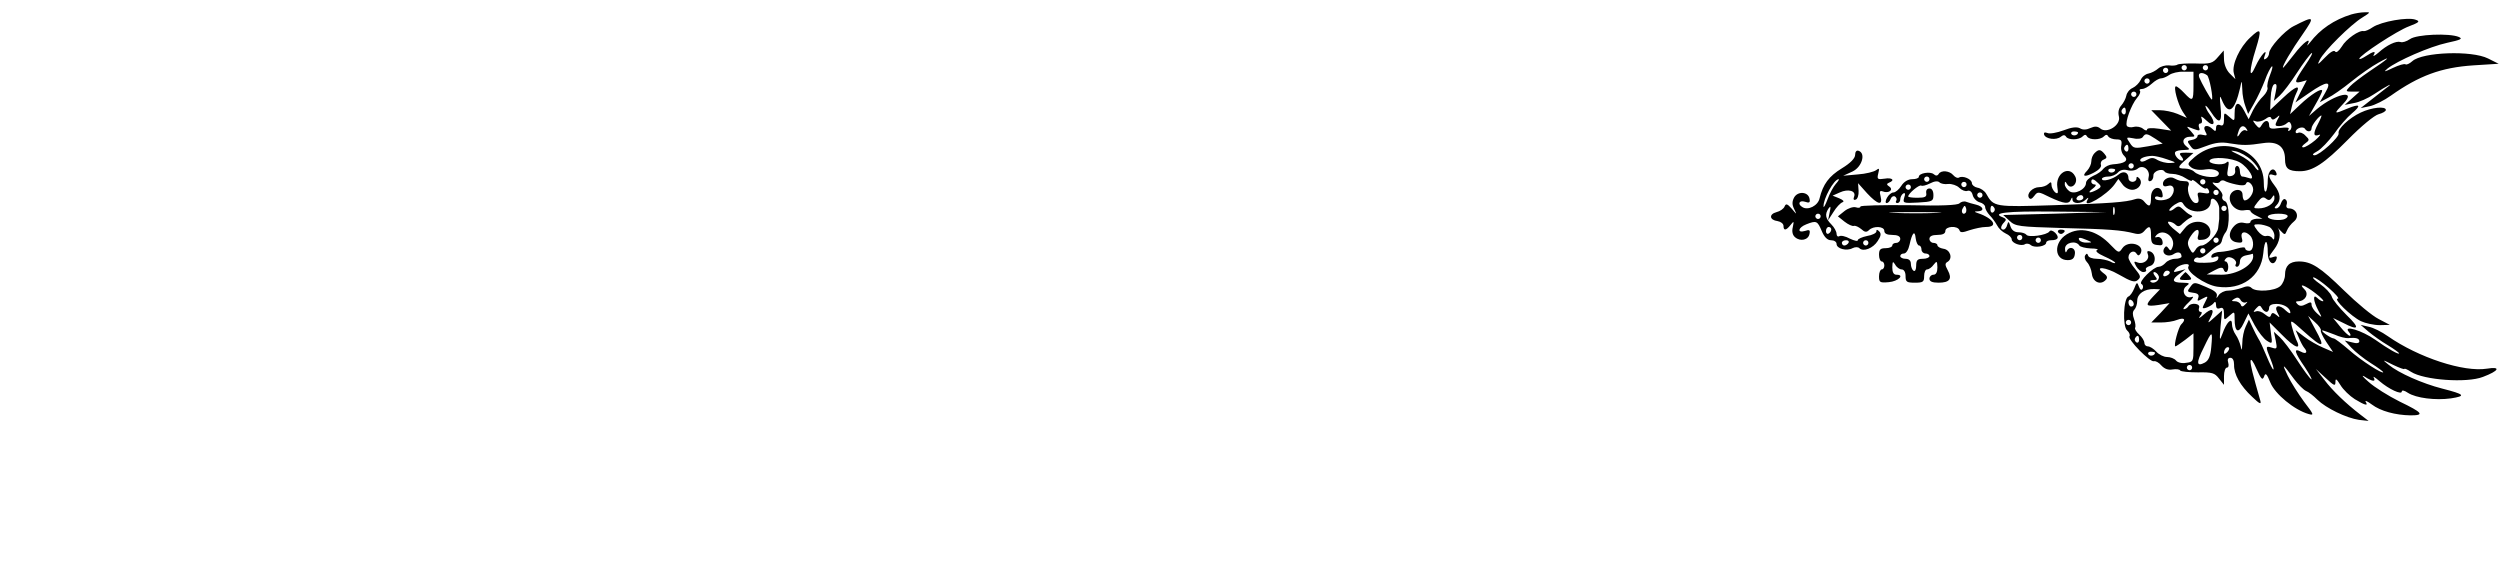
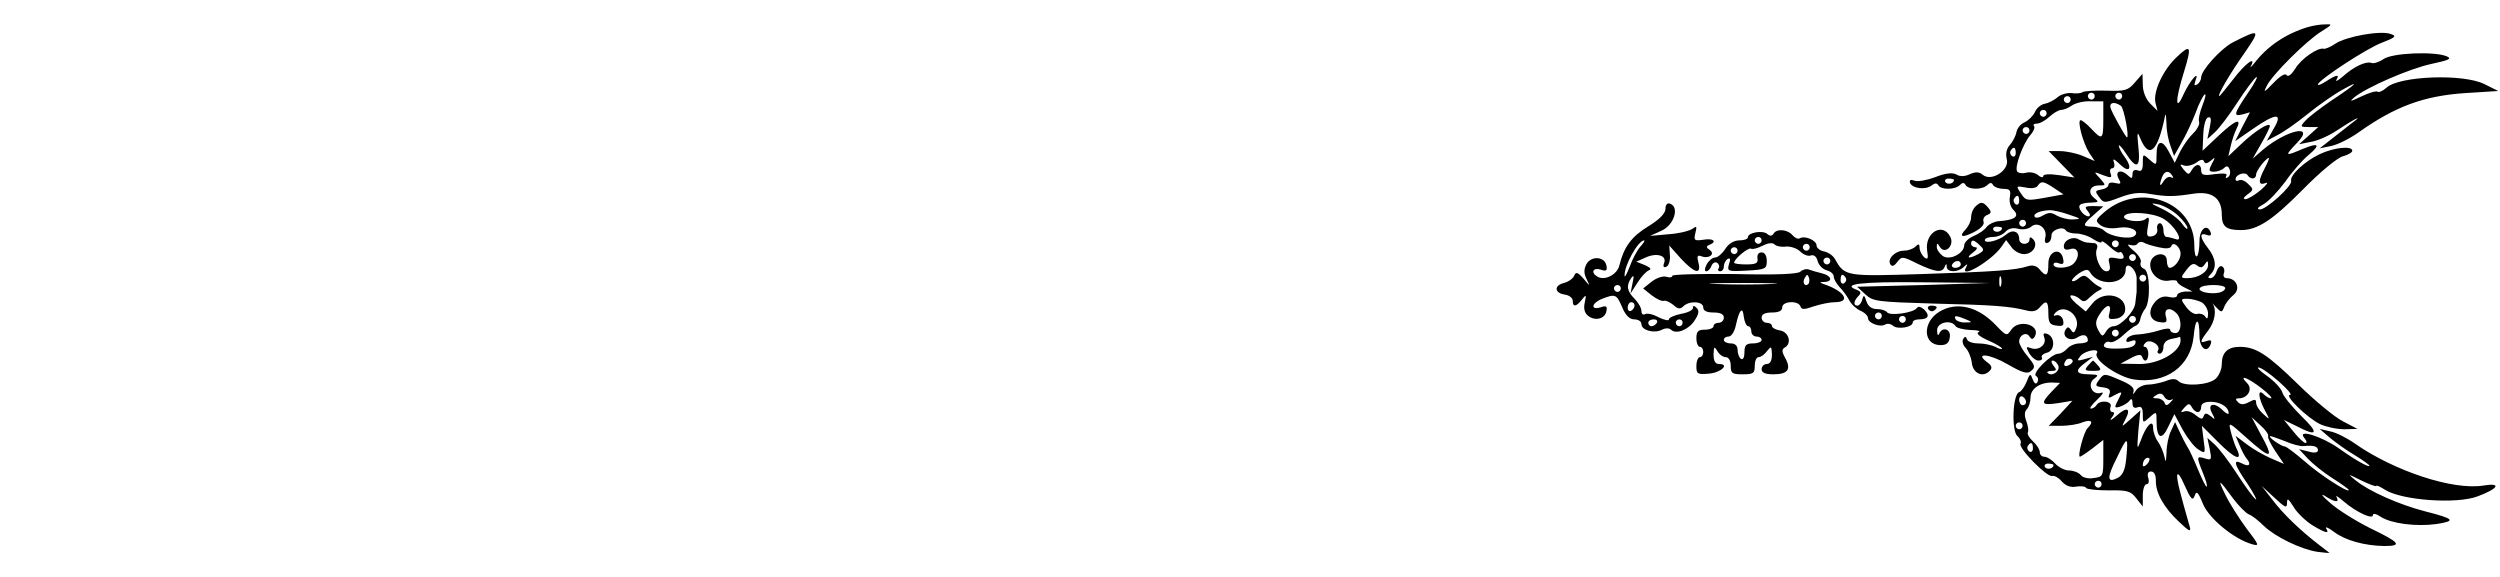
<svg xmlns="http://www.w3.org/2000/svg" viewBox="0 0 104 24">
-   <svg x="73.64" y="0.50" width="30.36" height="17.00" viewBox="0 0 275 154">
+   <svg x="64.71" y="1.00" width="39.29" height="22.00" viewBox="0 0 275 154">
    <g transform="translate(0,154) scale(0.1,-0.1)" fill="#000" stroke="none">
      <path d="M2190 1531 c-65 -20 -118 -56 -156 -106 -9 -11 -13 -14 -9 -7 16 31 -17 7 -51 -38 -21 -27 -40 -50 -41 -50 -8 0 33 69 74 127 47 68 44 70 -36 29 -34 -18 -91 -81 -91 -101 0 -7 -5 -17 -12 -21 -8 -5 -9 -2 -5 10 14 35 -15 3 -34 -38 -25 -56 -25 -17 1 65 23 75 20 82 -21 43 -40 -37 -70 -102 -62 -134 l6 -23 -21 21 c-13 13 -22 35 -22 55 l-1 32 -22 -25 c-19 -23 -29 -26 -82 -24 -33 1 -64 -1 -70 -4 -5 -4 -20 -5 -33 -3 -13 1 -31 -4 -40 -12 -9 -8 -26 -17 -37 -19 -11 -2 -24 -12 -29 -24 -5 -11 -19 -25 -30 -30 -12 -5 -22 -18 -24 -29 -2 -11 -11 -28 -19 -37 -10 -11 -13 -26 -9 -42 8 -32 -45 -66 -70 -45 -11 9 -21 9 -37 2 -15 -7 -29 -8 -40 -1 -12 6 -31 4 -62 -8 -24 -9 -52 -14 -60 -10 -11 4 -15 2 -13 -6 6 -17 46 -22 63 -8 9 7 15 8 20 0 8 -13 48 -13 62 1 8 8 13 8 17 0 9 -14 49 -14 63 0 8 8 13 8 17 0 4 -6 18 -11 30 -11 19 0 22 -4 19 -23 -3 -14 2 -31 11 -39 18 -18 3 -29 -43 -32 -13 -1 -28 -8 -35 -16 -6 -9 -23 -21 -38 -27 -16 -7 -28 -19 -28 -27 0 -24 -43 -46 -63 -31 -9 7 -17 18 -17 26 0 12 2 12 9 0 15 -24 44 5 30 30 -22 43 -75 11 -67 -41 4 -24 2 -27 -9 -19 -7 7 -13 19 -13 27 0 12 -3 13 -12 4 -7 -7 -22 -12 -34 -12 -25 0 -49 -24 -39 -40 5 -7 11 -5 20 7 13 17 15 17 59 -5 53 -25 72 -27 79 -9 4 10 6 10 6 0 1 -17 33 -17 50 0 11 10 12 9 6 -2 -20 -36 74 19 103 60 l14 20 15 -20 c8 -12 25 -21 37 -21 26 0 43 27 26 44 -7 7 -10 6 -10 -2 0 -7 -7 -12 -15 -12 -8 0 -15 6 -15 14 0 23 -20 29 -38 13 -21 -18 -62 -28 -62 -16 0 5 11 9 24 9 13 0 29 7 36 15 8 9 21 13 36 9 14 -4 31 -1 39 6 20 17 48 -6 41 -32 -3 -12 0 -18 7 -15 7 2 11 11 11 20 -2 17 33 30 42 16 3 -5 16 -9 30 -9 14 0 36 -7 49 -16 14 -9 25 -13 25 -8 0 4 10 -2 23 -14 13 -12 26 -20 29 -17 3 3 8 0 11 -8 4 -10 -1 -13 -20 -9 -23 4 -25 2 -20 -17 3 -14 1 -21 -9 -21 -17 0 -36 44 -28 65 4 9 0 16 -7 17 -8 0 -18 2 -24 2 -5 1 -15 5 -22 9 -16 10 -43 -2 -43 -20 0 -10 6 -12 20 -8 23 7 29 -22 8 -43 -14 -14 -58 -16 -58 -2 0 5 7 7 16 3 12 -4 15 -1 12 13 -6 35 -43 24 -43 -13 0 -37 -6 -41 -26 -17 -8 10 -20 13 -33 9 -36 -12 -96 -16 -308 -23 -222 -7 -226 -7 -254 43 -6 11 -21 21 -33 23 -11 2 -21 10 -21 17 0 15 -34 30 -49 21 -5 -3 -14 1 -21 9 -14 17 -46 20 -55 5 -5 -8 -11 -8 -19 -1 -13 11 -56 4 -56 -10 0 -5 -11 -9 -25 -9 -15 0 -31 -9 -41 -25 -9 -14 -22 -25 -30 -25 -7 0 -18 -9 -24 -20 -6 -11 -7 -20 -1 -20 5 0 12 7 15 16 3 8 10 12 16 9 6 -4 8 -11 5 -16 -4 -5 -1 -9 4 -9 6 0 11 6 11 14 0 8 5 18 11 22 8 4 9 -1 4 -15 -6 -21 -4 -22 52 -19 54 3 58 5 58 28 0 16 -6 25 -15 25 -9 0 -14 -7 -12 -18 2 -13 -4 -17 -33 -17 -19 0 -35 2 -35 5 0 11 41 45 49 41 4 -3 19 1 33 8 17 9 30 10 36 4 5 -5 20 -8 33 -6 13 1 32 -5 41 -14 10 -10 24 -15 31 -12 9 3 17 -3 20 -16 3 -12 15 -24 26 -27 12 -3 21 -11 21 -18 0 -8 8 -21 17 -31 10 -10 22 -27 28 -38 6 -12 20 -25 33 -31 12 -5 22 -15 22 -22 0 -14 36 -27 50 -18 6 4 17 2 23 -4 14 -11 57 -4 57 10 0 5 8 9 18 9 27 0 33 10 16 28 -10 9 -18 11 -22 5 -9 -14 -80 -24 -87 -12 -4 5 -17 9 -29 9 -16 0 -26 8 -31 23 -6 19 -8 19 -12 5 -2 -10 -9 -18 -14 -18 -13 0 -11 14 3 28 9 9 7 13 -5 18 -46 17 12 24 191 22 l197 -2 -193 -6 -194 -5 24 -22 c22 -21 35 -22 198 -27 177 -4 224 -8 271 -20 18 -5 29 -2 38 8 20 24 26 20 26 -16 0 -27 4 -34 23 -36 19 -3 23 0 20 15 -2 10 -11 17 -19 15 -10 -3 -11 -1 -3 8 27 27 74 -10 60 -46 -5 -14 -9 -15 -15 -5 -7 10 -10 10 -16 1 -12 -20 12 -36 34 -23 18 12 31 8 31 -9 0 -4 -11 -8 -24 -8 -13 0 -29 -7 -36 -15 -7 -8 -18 -15 -26 -15 -20 0 -78 -57 -65 -65 6 -3 8 -11 4 -18 -4 -7 -9 -4 -14 9 -6 17 -8 17 -17 -7 -6 -15 -16 -29 -22 -31 -19 -6 -23 -113 -5 -128 8 -7 12 -17 9 -22 -8 -12 78 -99 92 -94 6 2 19 -5 28 -16 12 -13 26 -18 42 -15 13 2 27 1 29 -4 3 -4 33 -7 67 -7 53 1 63 -2 79 -23 l19 -24 0 33 c0 17 5 32 11 32 6 0 8 8 5 18 -4 12 -1 19 8 19 9 0 14 -10 14 -26 -1 -36 23 -79 68 -121 28 -27 35 -30 31 -15 -30 105 -37 133 -37 150 1 11 10 -1 22 -29 18 -40 23 -45 29 -30 5 16 10 12 24 -23 17 -42 90 -103 144 -118 21 -6 20 -2 -17 46 -22 30 -50 74 -62 99 -24 49 -19 46 24 -13 16 -21 36 -41 45 -45 9 -3 28 -18 43 -33 33 -32 109 -69 157 -76 l36 -4 -30 23 c-56 43 -106 91 -137 132 l-32 41 37 -34 c32 -30 37 -32 37 -15 0 15 4 12 19 -12 10 -17 35 -41 54 -53 38 -23 52 -27 41 -10 -4 7 7 2 23 -10 33 -25 89 -40 146 -41 54 0 46 10 -41 52 -42 21 -95 54 -117 74 -22 19 -29 28 -15 20 29 -19 44 -21 34 -3 -4 6 6 0 22 -14 35 -30 84 -53 84 -39 0 6 10 4 23 -5 31 -20 104 -29 162 -21 58 9 53 15 -33 37 -74 19 -163 58 -202 90 -25 20 -24 20 18 -1 23 -11 42 -18 42 -15 0 3 11 -2 25 -11 48 -31 210 -43 271 -19 61 23 69 40 15 31 -88 -14 -258 42 -373 122 -24 17 -56 33 -73 36 l-30 7 30 -26 c17 -14 49 -37 73 -51 23 -14 42 -28 42 -30 0 -7 -41 16 -90 51 -50 35 -122 57 -100 30 7 -8 9 -15 4 -15 -5 0 -21 15 -36 34 l-27 33 37 -18 c61 -32 66 -21 14 29 -27 27 -53 58 -56 70 -4 12 -24 33 -44 47 -20 14 -31 25 -25 25 7 0 33 -18 58 -40 25 -22 41 -40 34 -40 -19 0 50 -67 87 -85 17 -8 49 -15 71 -15 l38 1 -42 22 c-24 12 -82 60 -130 107 -91 89 -124 110 -171 110 -35 0 -52 -17 -52 -50 0 -15 -8 -34 -18 -43 -21 -19 -92 -23 -108 -7 -8 8 -19 8 -38 0 -15 -5 -38 -10 -51 -10 -13 0 -29 -8 -35 -17 -8 -13 -10 -13 -7 -3 3 11 -9 21 -41 34 -44 19 -45 19 -59 0 -13 -17 -12 -19 11 -22 18 -2 23 -8 19 -19 -5 -13 -3 -14 16 -3 21 11 22 10 12 -9 -6 -11 -11 -22 -11 -25 0 -8 34 6 42 18 5 7 8 3 8 -8 0 -12 5 -16 15 -12 11 4 15 -2 15 -21 0 -25 0 -26 20 -8 20 18 20 17 20 -11 0 -51 15 -58 34 -17 l18 37 24 -45 c14 -25 34 -51 46 -58 20 -13 21 -12 15 28 l-5 41 45 -45 c53 -54 77 -61 54 -17 -4 9 -11 30 -15 46 -7 28 -6 28 45 -18 74 -66 83 -64 42 10 l-26 49 26 -24 c15 -13 24 -27 22 -31 -2 -4 7 -23 21 -44 l25 -37 -37 16 c-21 9 -53 27 -71 41 l-33 25 12 -28 c6 -15 15 -32 20 -38 15 -17 8 -26 -12 -15 -29 15 -25 -1 15 -59 19 -29 29 -49 24 -45 -6 3 -30 36 -54 73 -23 36 -53 75 -65 86 l-22 20 7 -33 c6 -31 5 -33 -14 -27 -25 8 -25 5 -6 -42 8 -20 14 -38 11 -40 -2 -2 -13 20 -25 49 -12 29 -26 60 -32 68 -5 8 -15 28 -22 43 l-13 28 -12 -26 c-7 -14 -13 -43 -13 -63 -1 -27 -3 -31 -6 -12 -3 13 -11 33 -19 44 -8 11 -14 29 -14 40 0 28 -21 6 -36 -37 -11 -29 -11 -26 -7 28 l6 60 -28 -25 c-28 -25 -28 -25 -16 -2 18 34 5 39 -26 11 -15 -13 -21 -16 -14 -6 9 11 9 17 3 17 -6 0 -9 7 -6 15 7 17 -31 22 -41 5 -3 -5 -11 -10 -16 -10 -6 0 3 12 18 26 17 16 21 24 11 20 -25 -8 -41 25 -20 41 15 11 13 12 -15 13 -39 0 -42 11 -10 34 l22 17 -25 -7 c-22 -6 -23 -5 -11 10 14 16 57 23 47 7 -11 -18 62 -69 108 -76 93 -14 165 38 174 125 5 57 17 58 17 2 0 -37 23 -53 33 -23 3 10 0 12 -12 8 -21 -8 -20 -1 4 30 20 26 26 61 13 79 -5 5 0 1 9 -9 17 -18 18 -18 25 -1 4 11 16 26 27 35 22 18 9 49 -20 49 -7 0 -11 6 -8 14 3 8 1 17 -5 20 -5 4 -12 -3 -16 -14 -3 -11 -11 -20 -18 -20 -8 0 -8 3 1 12 18 18 15 46 -8 75 -24 31 -26 47 -4 39 10 -4 14 -1 12 6 -10 29 -33 12 -33 -24 0 -20 -3 -40 -7 -44 -5 -4 -8 10 -8 32 0 126 -157 184 -260 98 -29 -25 -29 -27 -13 -40 11 -8 32 -11 54 -7 33 5 60 -9 46 -23 -12 -13 -72 -3 -89 14 -7 7 -22 12 -35 12 -30 0 -29 6 5 35 l27 24 -29 1 c-24 0 -27 -2 -16 -15 7 -8 8 -15 2 -15 -14 0 -33 25 -25 33 3 4 18 7 32 7 23 1 24 2 10 13 -21 16 -13 37 13 37 21 0 21 0 3 21 -19 20 -19 20 9 9 24 -9 27 -8 22 5 -3 8 -1 15 5 15 6 0 8 8 5 17 -5 13 0 11 18 -6 29 -28 37 -9 11 25 -8 10 -14 24 -15 29 0 6 10 -5 21 -22 31 -48 43 -42 36 20 -4 39 -3 46 4 28 25 -63 49 -47 70 44 6 30 6 29 8 -7 0 -20 6 -49 12 -64 l10 -28 22 39 c13 22 31 61 41 87 9 26 22 50 26 53 5 3 2 -11 -6 -31 -8 -20 -13 -42 -10 -49 2 -7 -5 -21 -16 -32 -11 -10 -28 -33 -38 -52 l-17 -35 -17 32 c-20 38 -36 34 -36 -10 0 -30 0 -31 -20 -13 -20 18 -20 17 -20 -10 0 -20 -4 -26 -15 -21 -10 3 -15 -1 -15 -11 0 -13 -3 -14 -12 -5 -20 20 -40 15 -29 -7 9 -16 8 -18 -9 -14 -11 3 -20 1 -20 -5 0 -6 -9 -12 -21 -14 -18 -3 -19 -5 -6 -22 13 -18 15 -18 60 -1 34 13 58 16 89 10 49 -8 67 -8 126 1 54 8 82 -13 82 -61 0 -35 13 -45 56 -45 48 0 92 29 180 118 51 52 101 93 117 97 15 4 27 11 27 16 0 15 -53 10 -95 -10 -43 -20 -88 -62 -83 -78 4 -14 -72 -83 -91 -83 -10 1 -7 6 10 15 15 8 43 38 64 66 20 29 50 63 67 77 37 31 31 38 -17 18 -52 -22 -53 -21 -15 19 53 55 -30 37 -99 -20 l-31 -27 25 44 c14 24 25 47 25 51 0 13 -43 -14 -83 -52 l-38 -36 7 30 c4 17 11 38 16 48 18 35 -1 29 -49 -16 l-49 -46 2 47 c1 26 7 48 14 50 9 3 10 -5 5 -29 l-7 -34 22 20 c12 11 42 50 65 86 24 37 49 70 55 74 7 4 -4 -17 -24 -46 -42 -62 -43 -69 -15 -62 l21 6 -22 -42 -21 -42 52 36 c68 47 88 47 60 0 l-20 -35 30 16 c17 8 57 36 89 62 32 26 78 58 102 71 53 30 41 17 -33 -32 -31 -21 -65 -47 -74 -57 -18 -19 -17 -20 9 -20 l27 0 -28 -25 -28 -25 35 7 c19 3 53 18 75 33 48 32 80 48 47 24 -13 -10 -40 -31 -60 -47 l-37 -29 34 7 c19 4 55 22 80 40 106 75 189 106 311 114 l95 6 -40 20 c-62 31 -247 24 -285 -10 -11 -10 -23 -15 -26 -12 -4 3 -25 -3 -48 -14 -31 -15 -36 -16 -21 -3 37 30 161 84 226 98 51 11 60 15 44 22 -35 15 -159 10 -184 -8 -13 -9 -29 -14 -36 -11 -16 5 -51 -11 -84 -41 -13 -11 -21 -15 -17 -8 10 16 0 15 -29 -4 -14 -9 -25 -14 -25 -10 0 12 143 106 187 122 39 15 43 19 25 25 -29 11 -129 -7 -161 -28 -14 -10 -30 -16 -34 -15 -17 5 -67 -30 -83 -58 -11 -17 -21 -25 -25 -19 -4 7 -19 -2 -39 -23 -27 -28 -30 -29 -19 -8 16 33 117 133 160 159 32 20 32 21 9 20 -14 0 -36 -4 -50 -8z m-620 -201 c0 -5 -4 -10 -10 -10 -5 0 -10 5 -10 10 0 6 5 10 10 10 6 0 10 -4 10 -10z m80 0 c0 -5 -4 -10 -10 -10 -5 0 -10 5 -10 10 0 6 5 10 10 10 6 0 10 -4 10 -10z m-150 -10 c0 -5 -4 -10 -10 -10 -5 0 -10 5 -10 10 0 6 5 10 10 10 6 0 10 -4 10 -10z m95 -58 c0 -59 -3 -61 -35 -27 -13 14 -27 25 -31 25 -11 0 7 -67 25 -95 l16 -24 -35 15 c-19 8 -49 14 -67 14 l-32 0 38 -39 37 -38 -45 7 c-28 4 -46 3 -46 -3 0 -5 -7 -4 -15 3 -8 7 -24 10 -35 7 -11 -3 -23 -1 -26 4 -8 13 17 80 38 105 10 11 15 24 11 27 -3 4 0 7 8 7 9 0 25 9 37 20 12 11 27 20 35 20 7 0 21 6 31 13 10 7 34 13 54 12 l37 0 0 -53z m51 40 c9 -5 25 -92 18 -92 -4 0 -40 65 -47 83 -7 18 9 23 29 9z m-216 -22 c0 -5 -4 -10 -10 -10 -5 0 -10 5 -10 10 0 6 5 10 10 10 6 0 10 -4 10 -10z m-50 -50 c0 -5 -4 -10 -10 -10 -5 0 -10 5 -10 10 0 6 5 10 10 10 6 0 10 -4 10 -10z m-40 -66 c0 -8 -5 -12 -10 -9 -6 4 -8 11 -5 16 9 14 15 11 15 -7z m568 -22 c13 12 14 10 3 -9 -10 -20 -9 -23 7 -23 10 0 23 5 29 11 7 7 12 6 16 -5 3 -8 1 -18 -5 -22 -6 -4 -8 -3 -5 4 5 7 -6 8 -33 5 -33 -5 -40 -3 -40 11 0 20 -16 21 -28 0 -8 -14 -10 -13 -23 2 -12 16 -12 17 1 12 9 -3 25 1 35 8 13 10 21 11 23 4 3 -7 9 -7 20 2z m157 -22 c-20 -38 -19 -51 3 -43 9 4 3 -5 -14 -20 -18 -15 -38 -27 -45 -27 -8 0 -5 6 6 14 18 13 18 15 2 30 -9 10 -21 14 -27 11 -5 -3 -10 -2 -10 3 0 14 28 23 35 12 9 -14 25 -12 25 2 0 11 29 48 37 48 2 0 -3 -13 -12 -30z m-269 -22 c4 -6 3 -8 -4 -4 -6 3 -15 -2 -21 -11 -12 -20 -14 -13 -5 11 7 19 20 21 30 4z m-636 -12 c0 -11 -19 -15 -25 -6 -3 5 1 10 9 10 9 0 16 -2 16 -4z m292 -24 l27 -18 -55 -10 c-51 -9 -55 -9 -69 13 -15 22 -14 22 14 17 16 -4 32 -1 35 5 10 15 16 14 48 -7z m-102 -38 c0 -8 -5 -12 -10 -9 -6 4 -8 11 -5 16 9 14 15 11 15 -7z m463 -42 c15 -14 27 -30 27 -36 0 -6 -7 0 -16 13 -9 13 -35 32 -58 43 -34 16 -36 18 -11 13 17 -4 42 -18 58 -33z m-318 3 c36 -12 37 -13 12 -14 -15 -1 -36 5 -47 11 -16 10 -24 10 -40 1 -11 -7 -22 -9 -25 -4 -5 9 16 18 45 19 8 0 33 -5 55 -13z m275 -12 c33 -19 62 -70 35 -59 -9 3 -21 6 -26 6 -5 0 -9 9 -9 20 0 11 -5 20 -10 20 -6 0 -10 -8 -8 -17 2 -10 -4 -19 -15 -21 -15 -3 -17 2 -12 29 5 25 3 30 -7 21 -15 -12 -70 -4 -62 9 9 15 84 10 114 -8z m-400 -13 c0 -5 -4 -10 -10 -10 -5 0 -10 5 -10 10 0 6 5 10 10 10 6 0 10 -4 10 -10z m-70 -14 c0 -11 -19 -15 -25 -6 -3 5 1 10 9 10 9 0 16 -2 16 -4z m-700 -36 c0 -5 -4 -10 -10 -10 -5 0 -10 5 -10 10 0 6 5 10 10 10 6 0 10 -4 10 -10z m636 -15 c13 -12 12 -15 -5 -25 -29 -15 -38 -12 -15 5 11 8 14 15 7 15 -7 0 -13 5 -13 10 0 14 9 12 26 -5z m404 5 c0 -5 -4 -10 -10 -10 -5 0 -10 5 -10 10 0 6 5 10 10 10 6 0 10 -4 10 -10z m116 -10 c21 -5 34 -4 37 3 5 16 27 -2 27 -22 0 -18 -18 -41 -32 -41 -4 0 -8 9 -8 21 0 29 -44 22 -48 -7 -4 -29 25 -57 55 -51 12 2 23 1 23 -3 0 -4 10 -12 23 -18 l22 -11 -22 0 c-13 -1 -23 -6 -23 -11 0 -6 -10 -8 -23 -5 -15 4 -29 0 -41 -14 -23 -26 -17 -55 13 -59 20 -3 23 0 18 17 -6 23 12 28 31 9 17 -17 15 -58 -3 -58 -8 0 -15 4 -15 9 0 6 -13 5 -32 -1 -18 -6 -46 -11 -62 -12 -16 0 -31 -7 -33 -14 -3 -8 1 -10 13 -5 12 4 15 2 12 -8 -3 -9 -20 -14 -50 -14 -32 -1 -44 3 -41 11 3 7 10 11 17 8 7 -3 24 6 39 20 14 13 31 26 37 28 6 2 12 11 13 20 2 9 8 22 14 29 16 22 14 109 -3 116 -9 3 -13 12 -10 19 3 7 -7 23 -22 35 -15 12 -19 19 -10 16 10 -3 20 -2 23 4 4 5 11 6 17 3 6 -4 25 -10 44 -14z m-1016 0 c0 -5 -4 -10 -10 -10 -5 0 -10 5 -10 10 0 6 5 10 10 10 6 0 10 -4 10 -10z m-210 -10 c0 -5 -4 -10 -10 -10 -5 0 -10 5 -10 10 0 6 5 10 10 10 6 0 10 -4 10 -10z m1160 -20 c0 -5 -4 -10 -10 -10 -5 0 -10 5 -10 10 0 6 5 10 10 10 6 0 10 -4 10 -10z m-890 -10 c0 -5 -4 -10 -10 -10 -5 0 -10 5 -10 10 0 6 5 10 10 10 6 0 10 -4 10 -10z m380 -10 c0 -5 -7 -10 -16 -10 -8 0 -12 5 -9 10 3 6 10 10 16 10 5 0 9 -4 9 -10z m711 1 c7 11 9 11 9 -3 0 -20 -29 -38 -60 -38 -20 0 -21 1 -3 24 14 18 21 21 31 13 10 -8 16 -7 23 4z m-199 -40 c0 -14 0 -33 0 -41 -1 -8 -3 -24 -4 -34 -3 -24 -43 -66 -63 -66 -8 0 -18 -7 -23 -17 -9 -14 -11 -14 -22 6 -9 18 -8 27 5 47 19 29 35 31 28 3 -5 -17 -2 -20 18 -17 13 1 25 11 27 21 9 47 -62 65 -95 23 l-19 -23 -28 23 c-15 13 -21 24 -14 24 8 0 19 -5 25 -11 9 -9 16 -8 27 4 9 8 21 18 28 21 11 5 11 7 0 12 -7 3 -19 13 -27 21 -13 12 -18 13 -31 3 -8 -7 -17 -11 -20 -8 -2 3 7 13 20 22 21 13 27 13 33 2 25 -41 103 -35 103 9 0 26 30 4 32 -24z m-847 0 c3 -5 1 -12 -5 -16 -5 -3 -10 1 -10 9 0 18 6 21 15 7z m452 -23 c-3 -7 -5 -2 -5 12 0 14 2 19 5 13 2 -7 2 -19 0 -25z m423 22 c0 -5 -4 -10 -10 -10 -5 0 -10 5 -10 10 0 6 5 10 10 10 6 0 10 -4 10 -10z m230 -29 c0 -5 -8 -11 -17 -13 -27 -6 -64 3 -57 13 7 12 74 12 74 0z m-69 -41 c10 -6 19 -21 19 -33 0 -15 -3 -18 -8 -9 -5 7 -15 10 -23 8 -8 -3 -22 6 -32 19 -18 24 -17 25 3 25 12 0 30 -5 41 -10z m-931 -40 c0 -5 -4 -10 -10 -10 -5 0 -10 5 -10 10 0 6 5 10 10 10 6 0 10 -4 10 -10z m70 -10 c0 -5 -4 -10 -10 -10 -5 0 -10 5 -10 10 0 6 5 10 10 10 6 0 10 -4 10 -10z m670 0 c0 -5 -4 -10 -10 -10 -5 0 -10 5 -10 10 0 6 5 10 10 10 6 0 10 -4 10 -10z m-50 -40 c0 -5 -4 -10 -10 -10 -5 0 -10 5 -10 10 0 6 5 10 10 10 6 0 10 -4 10 -10z m180 -21 c0 -33 -62 -69 -119 -69 l-56 1 30 16 c20 11 30 12 33 4 6 -18 18 -13 18 9 0 11 -5 20 -10 20 -6 0 -5 5 2 12 13 13 46 -8 36 -23 -3 -5 0 -9 5 -9 6 0 11 9 11 19 0 12 8 21 23 24 12 2 23 5 25 6 1 0 2 -4 2 -10z m-321 -70 c-16 -10 -23 -4 -14 10 3 6 11 8 17 5 6 -4 5 -9 -3 -15z m-35 -4 c6 -16 -19 -33 -31 -21 -4 3 2 6 12 6 14 0 15 3 5 15 -7 9 -8 15 -2 15 5 0 13 -7 16 -15z m591 -65 c21 -16 34 -30 28 -30 -5 0 -14 5 -21 12 -18 18 -16 -10 3 -46 16 -30 16 -30 -5 -11 -11 10 -20 24 -20 32 0 11 -4 11 -21 2 -15 -8 -24 -8 -32 0 -8 8 -7 11 2 11 27 0 42 27 25 44 -27 27 1 17 41 -14z m-611 -11 c-33 -35 -30 -40 19 -33 l42 7 -34 -37 -35 -36 36 0 c20 0 48 4 62 10 27 10 34 2 15 -17 -11 -11 -30 -83 -22 -83 2 0 19 11 36 24 l32 25 0 -54 c0 -51 -1 -54 -28 -57 -15 -3 -32 1 -38 9 -6 7 -21 13 -34 13 -12 0 -30 9 -40 20 -10 11 -24 20 -32 20 -7 0 -13 6 -13 13 0 8 -9 22 -20 32 -11 10 -17 21 -15 25 3 5 1 19 -4 33 -6 16 -6 28 1 35 6 6 11 21 11 34 0 26 27 45 64 44 l22 -1 -25 -26z m349 -23 c7 4 6 1 -2 -7 -10 -11 -15 -11 -18 -1 -3 6 -12 12 -21 12 -15 0 -15 2 -2 10 10 6 17 5 23 -6 5 -8 14 -11 20 -8z m-423 -7 c0 -5 -4 -9 -10 -9 -5 0 -10 7 -10 16 0 8 5 12 10 9 6 -3 10 -10 10 -16z m500 -29 c6 0 10 7 10 15 0 10 10 15 28 15 27 0 52 -15 52 -33 0 -5 -7 -1 -16 7 -25 26 -47 21 -33 -6 11 -20 10 -22 -3 -10 -13 10 -17 10 -21 0 -3 -10 -8 -9 -23 3 -10 9 -25 14 -33 11 -12 -4 -12 -3 0 11 12 13 15 13 22 1 4 -8 12 -14 17 -14z m-510 -40 c0 -5 -4 -10 -10 -10 -5 0 -10 5 -10 10 0 6 5 10 10 10 6 0 10 -4 10 -10z m765 -45 c20 -9 44 -15 53 -14 30 3 42 -1 42 -12 0 -7 -10 -9 -27 -4 l-28 7 25 -27 c14 -15 46 -41 73 -58 26 -16 47 -32 47 -34 0 -10 -84 44 -128 83 -28 24 -54 44 -59 44 -10 0 -51 29 -42 30 4 0 23 -7 44 -15z m-463 -48 c-3 -34 -10 -50 -24 -58 -32 -17 -34 -2 -4 57 31 65 34 66 28 1z m-272 27 c0 -8 -5 -12 -10 -9 -6 4 -8 11 -5 16 9 14 15 11 15 -7z m332 -46 c-7 -7 -12 -8 -12 -2 0 14 12 26 19 19 2 -3 -1 -11 -7 -17z m-272 -2 c0 -11 -19 -15 -25 -6 -3 5 1 10 9 10 9 0 16 -2 16 -4z m140 -56 c0 -5 -4 -10 -10 -10 -5 0 -10 5 -10 10 0 6 5 10 10 10 6 0 10 -4 10 -10z" />
      <path d="M320 1002 c0 -13 -17 -31 -50 -51 -49 -30 -71 -60 -84 -113 -6 -28 -44 -47 -65 -33 -19 11 -12 27 10 20 17 -6 20 -3 17 12 -5 26 -44 29 -58 4 -8 -15 -8 -27 0 -43 11 -23 11 -23 -9 1 -17 19 -22 20 -27 8 -3 -8 -17 -18 -30 -21 -30 -8 -27 -30 4 -34 12 -2 22 -10 22 -18 0 -19 10 -18 27 4 12 15 13 15 8 -9 -4 -16 -1 -30 9 -38 20 -17 50 -10 54 13 3 14 0 17 -17 11 -31 -9 -26 13 5 25 38 15 42 13 58 -25 10 -24 22 -35 35 -35 12 0 21 -6 21 -14 0 -18 38 -28 60 -16 10 5 21 5 26 0 15 -15 52 0 69 27 12 18 14 28 6 36 -8 8 -11 8 -11 0 0 -6 -16 -14 -35 -17 -19 -4 -35 -11 -35 -16 0 -5 -13 -2 -30 6 -16 9 -34 13 -40 9 -5 -3 -10 1 -10 9 0 9 -9 25 -20 36 -22 22 -25 38 -10 60 8 11 9 7 4 -15 l-6 -30 20 31 c11 18 26 34 34 37 8 3 4 8 -12 15 l-25 10 27 12 c32 15 63 6 54 -16 -4 -10 -1 -14 6 -11 7 2 12 17 11 33 l-2 29 34 -38 c40 -43 60 -48 51 -12 -5 19 -3 23 8 19 22 -9 42 6 25 18 -11 7 -11 11 -1 15 23 9 12 20 -17 15 -27 -4 -29 -2 -24 19 5 20 4 22 -8 13 -8 -6 -39 -14 -69 -16 l-55 -5 35 16 c36 17 51 69 23 78 -8 3 -13 -4 -13 -15z m-73 -110 c-9 -10 -23 -36 -31 -58 -8 -21 -15 -34 -15 -27 -2 28 39 103 57 103 3 0 -2 -8 -11 -18z m-57 -122 c0 -5 -4 -10 -10 -10 -5 0 -10 5 -10 10 0 6 5 10 10 10 6 0 10 -4 10 -10z m40 -49 c0 -6 -4 -13 -10 -16 -5 -3 -10 1 -10 9 0 9 5 16 10 16 6 0 10 -4 10 -9z m65 -51 c-3 -5 -10 -10 -16 -10 -5 0 -9 5 -9 10 0 6 7 10 16 10 8 0 12 -4 9 -10z m75 0 c0 -5 -4 -10 -10 -10 -5 0 -10 5 -10 10 0 6 5 10 10 10 6 0 10 -4 10 -10z" />
      <path d="M1222 1008 c-7 -7 -12 -20 -12 -31 0 -10 -7 -25 -15 -34 -23 -23 -11 -27 25 -8 19 10 30 22 26 30 -2 7 2 16 11 19 12 5 13 9 3 21 -15 18 -22 19 -38 3z" />
      <path d="M713 819 c-7 -7 -67 -10 -192 -7 -100 1 -181 -1 -181 -5 0 -5 -8 -6 -17 -3 -10 3 -29 -3 -43 -14 l-25 -20 25 -20 c14 -11 30 -18 35 -16 6 2 18 -4 28 -12 13 -12 20 -13 29 -4 17 17 58 15 58 -3 0 -10 10 -15 30 -15 20 0 30 -5 30 -15 0 -8 -7 -15 -15 -15 -8 0 -15 -4 -15 -10 0 -5 -11 -10 -25 -10 -20 0 -25 -5 -25 -25 0 -14 5 -25 10 -25 6 0 10 -7 10 -15 0 -8 -4 -15 -10 -15 -5 0 -10 -12 -10 -26 0 -23 3 -25 37 -22 35 3 61 28 29 28 -11 0 -16 9 -16 28 1 23 2 24 11 10 5 -10 17 -18 24 -18 9 0 15 -10 15 -25 0 -22 4 -25 35 -25 31 0 35 3 35 25 0 14 5 25 11 25 7 0 18 8 25 18 12 15 13 14 14 -10 0 -18 -5 -28 -15 -28 -8 0 -15 -7 -15 -15 0 -10 10 -15 34 -15 42 0 53 14 35 47 -11 20 -11 26 0 32 20 13 9 46 -17 49 -12 2 -22 8 -22 13 0 5 -7 9 -15 9 -8 0 -15 7 -15 15 0 10 10 15 30 15 20 0 30 5 30 15 0 18 46 21 53 3 3 -10 11 -10 39 0 19 6 46 12 61 12 49 0 28 33 -33 53 -12 4 -11 6 3 6 25 1 21 18 -7 25 -13 3 -30 8 -38 11 -7 3 -19 0 -25 -6z m23 -36 c-10 -10 -19 5 -10 18 6 11 8 11 12 0 2 -7 1 -15 -2 -18z m-108 0 c-42 -2 -114 -2 -160 0 -46 1 -11 3 77 3 88 0 125 -2 83 -3z m-67 -123 c5 0 9 -7 9 -15 0 -8 7 -15 15 -15 8 0 15 -4 15 -10 0 -5 -11 -10 -25 -10 -20 0 -25 -5 -25 -26 0 -14 -4 -23 -10 -19 -5 3 -10 15 -10 26 0 12 -7 19 -20 19 -11 0 -20 5 -20 10 0 6 6 10 14 10 8 0 17 14 21 33 10 46 20 56 23 25 2 -16 8 -28 13 -28z" />
      <path d="M1085 710 c4 -6 11 -8 16 -5 14 9 11 15 -7 15 -8 0 -12 -5 -9 -10z" />
      <path d="M1117 702 c-50 -31 -47 -97 4 -97 17 0 25 6 27 23 4 24 -22 32 -31 10 -3 -7 -6 -3 -6 10 -1 23 41 33 54 12 3 -5 23 -10 43 -11 20 0 31 -3 24 -6 -9 -3 2 -13 27 -24 23 -10 41 -21 41 -24 0 -3 -9 -1 -19 5 -11 5 -33 10 -50 10 -16 0 -31 5 -33 12 -3 9 -6 9 -11 1 -4 -6 -1 -18 7 -26 8 -8 16 -27 18 -43 3 -31 32 -45 52 -24 8 8 7 15 -7 25 -39 29 6 25 58 -5 45 -26 59 -30 70 -20 13 11 11 16 -10 42 -14 16 -25 36 -25 43 0 20 21 30 30 15 6 -9 9 -9 15 -1 20 34 -45 54 -68 21 -13 -19 -14 -19 -43 11 -53 57 -116 72 -167 41z m78 -22 c19 -8 19 -9 -2 -9 -12 -1 -25 4 -28 9 -7 12 2 12 30 0z" />
      <path d="M1423 627 c8 -20 -16 -39 -38 -31 -15 6 -16 4 -6 -14 7 -12 19 -22 27 -22 8 0 13 4 10 9 -3 5 4 11 15 14 24 6 24 47 0 55 -10 3 -12 0 -8 -11z" />
      <path d="M1550 545 c-11 -13 -8 -15 15 -15 23 0 26 2 15 15 -7 8 -14 15 -15 15 -1 0 -8 -7 -15 -15z" />
    </g>
  </svg>
</svg>
